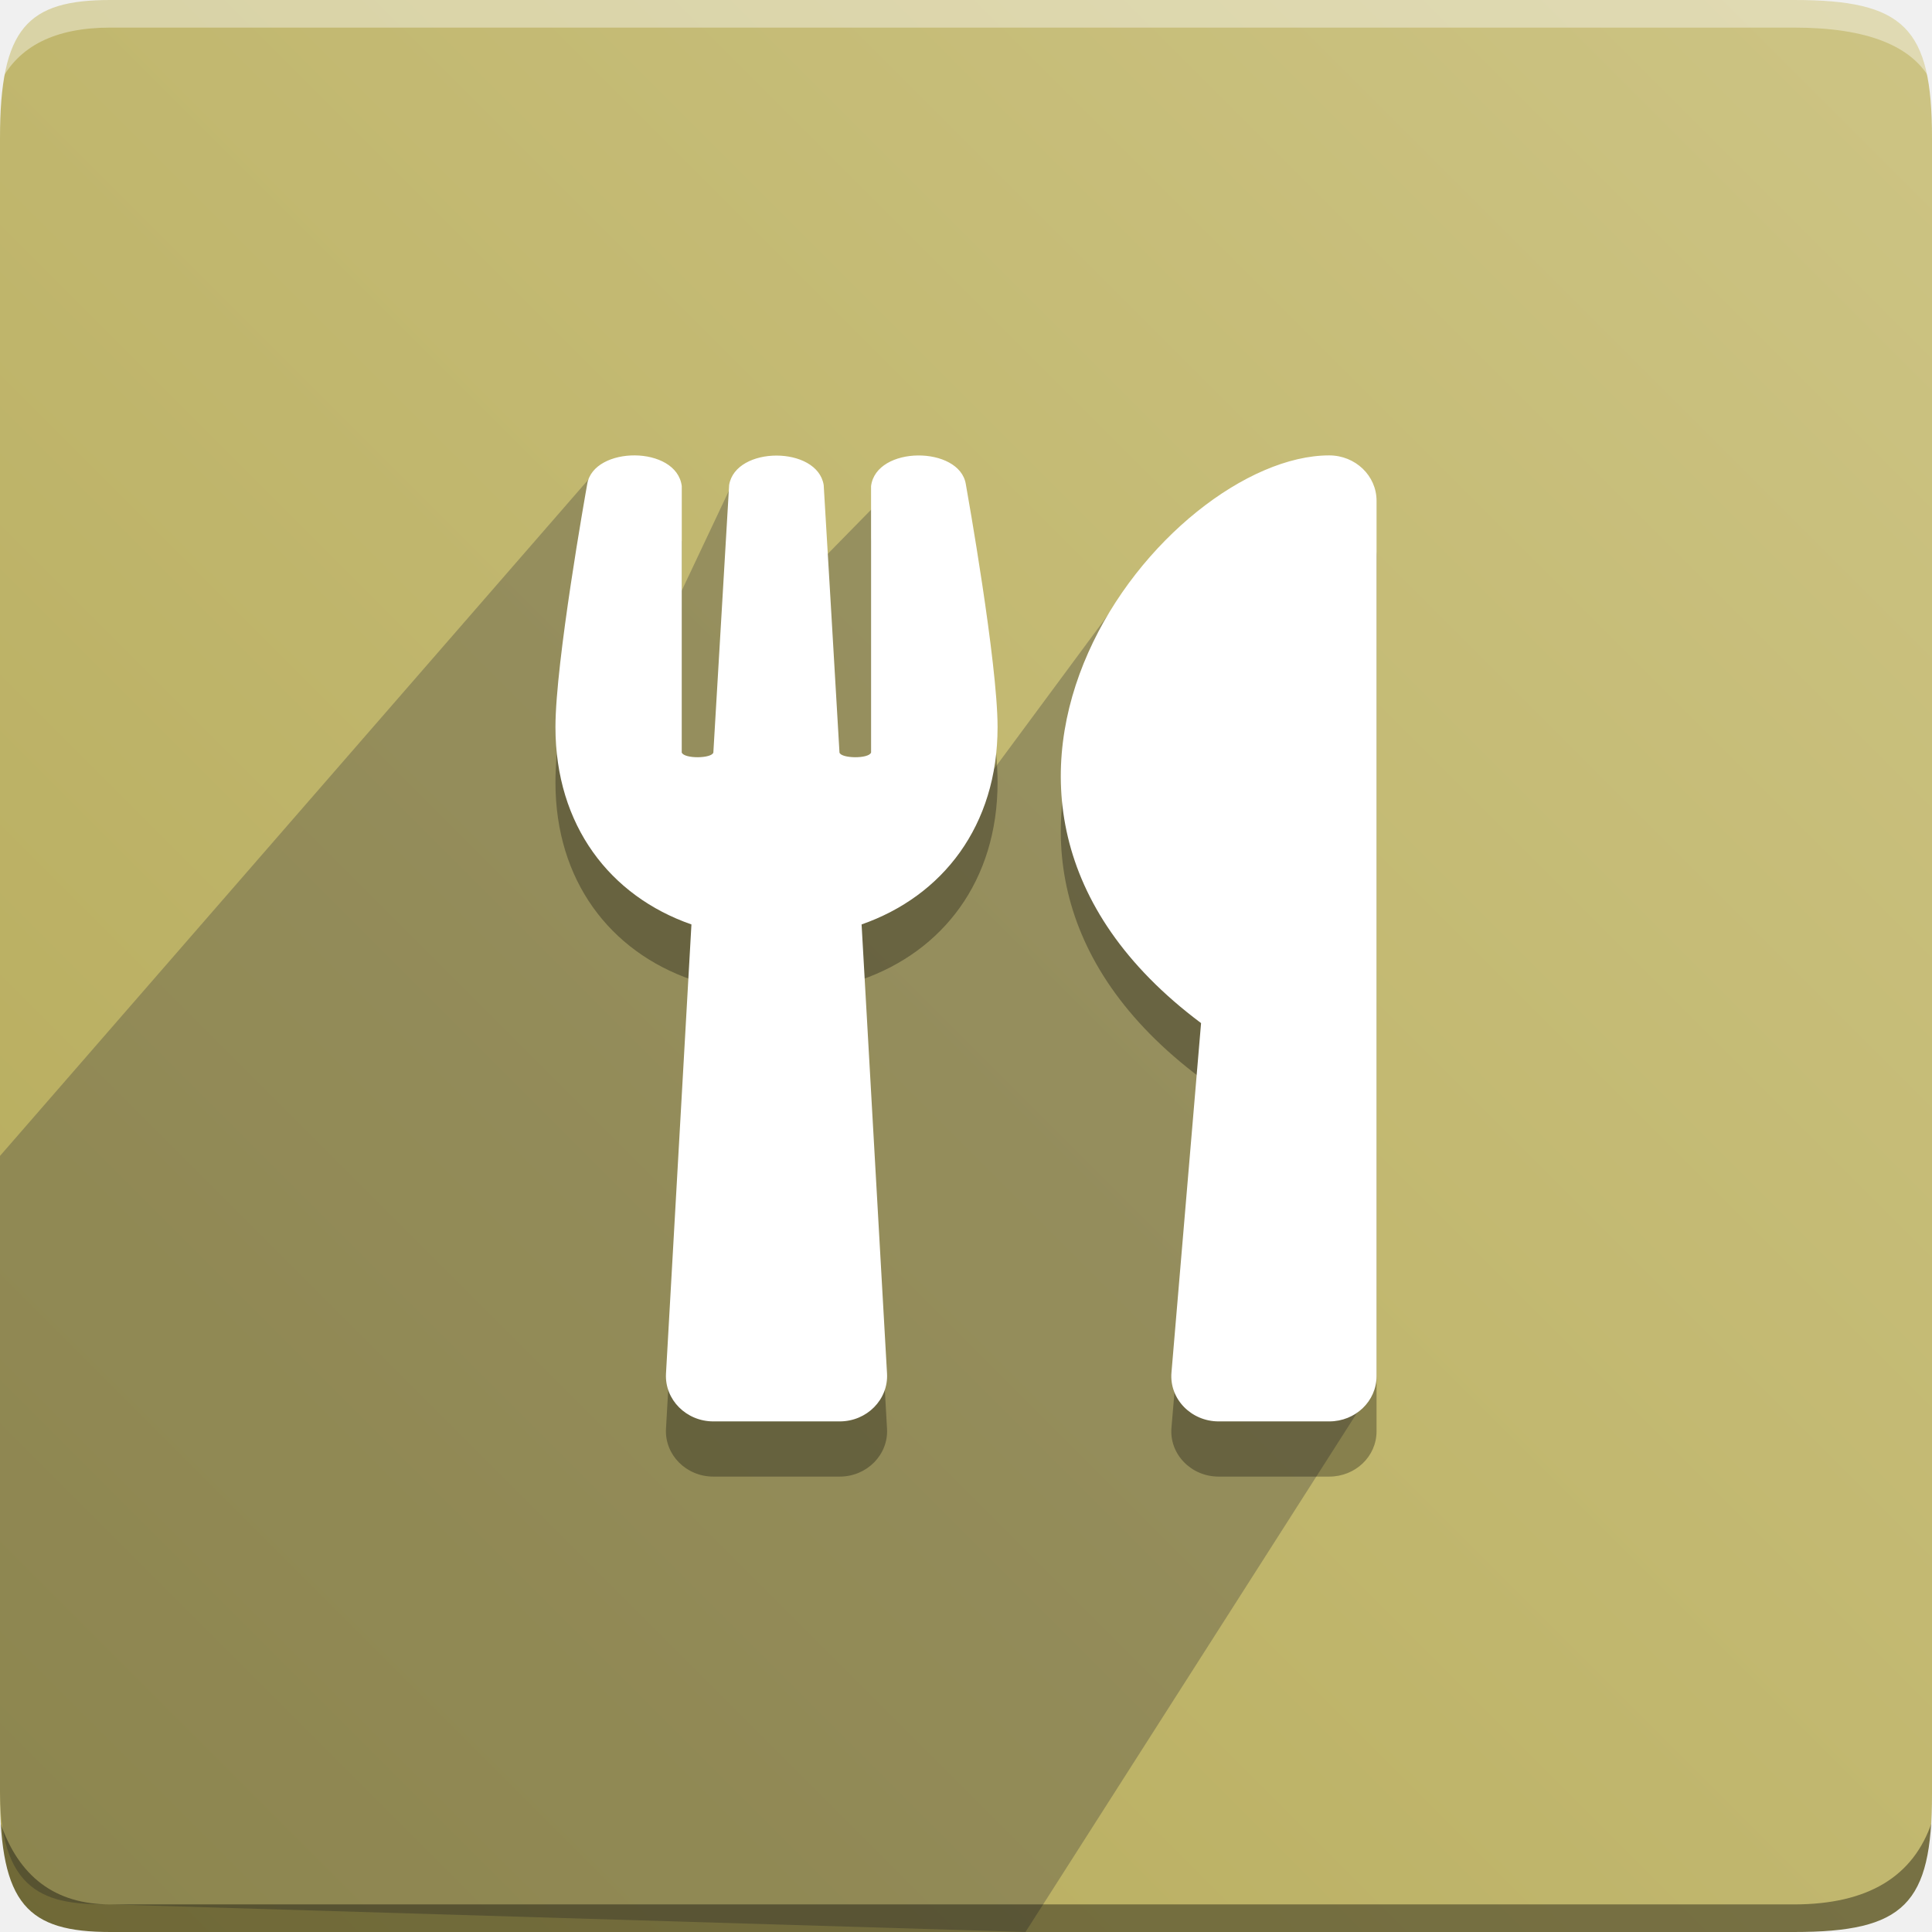
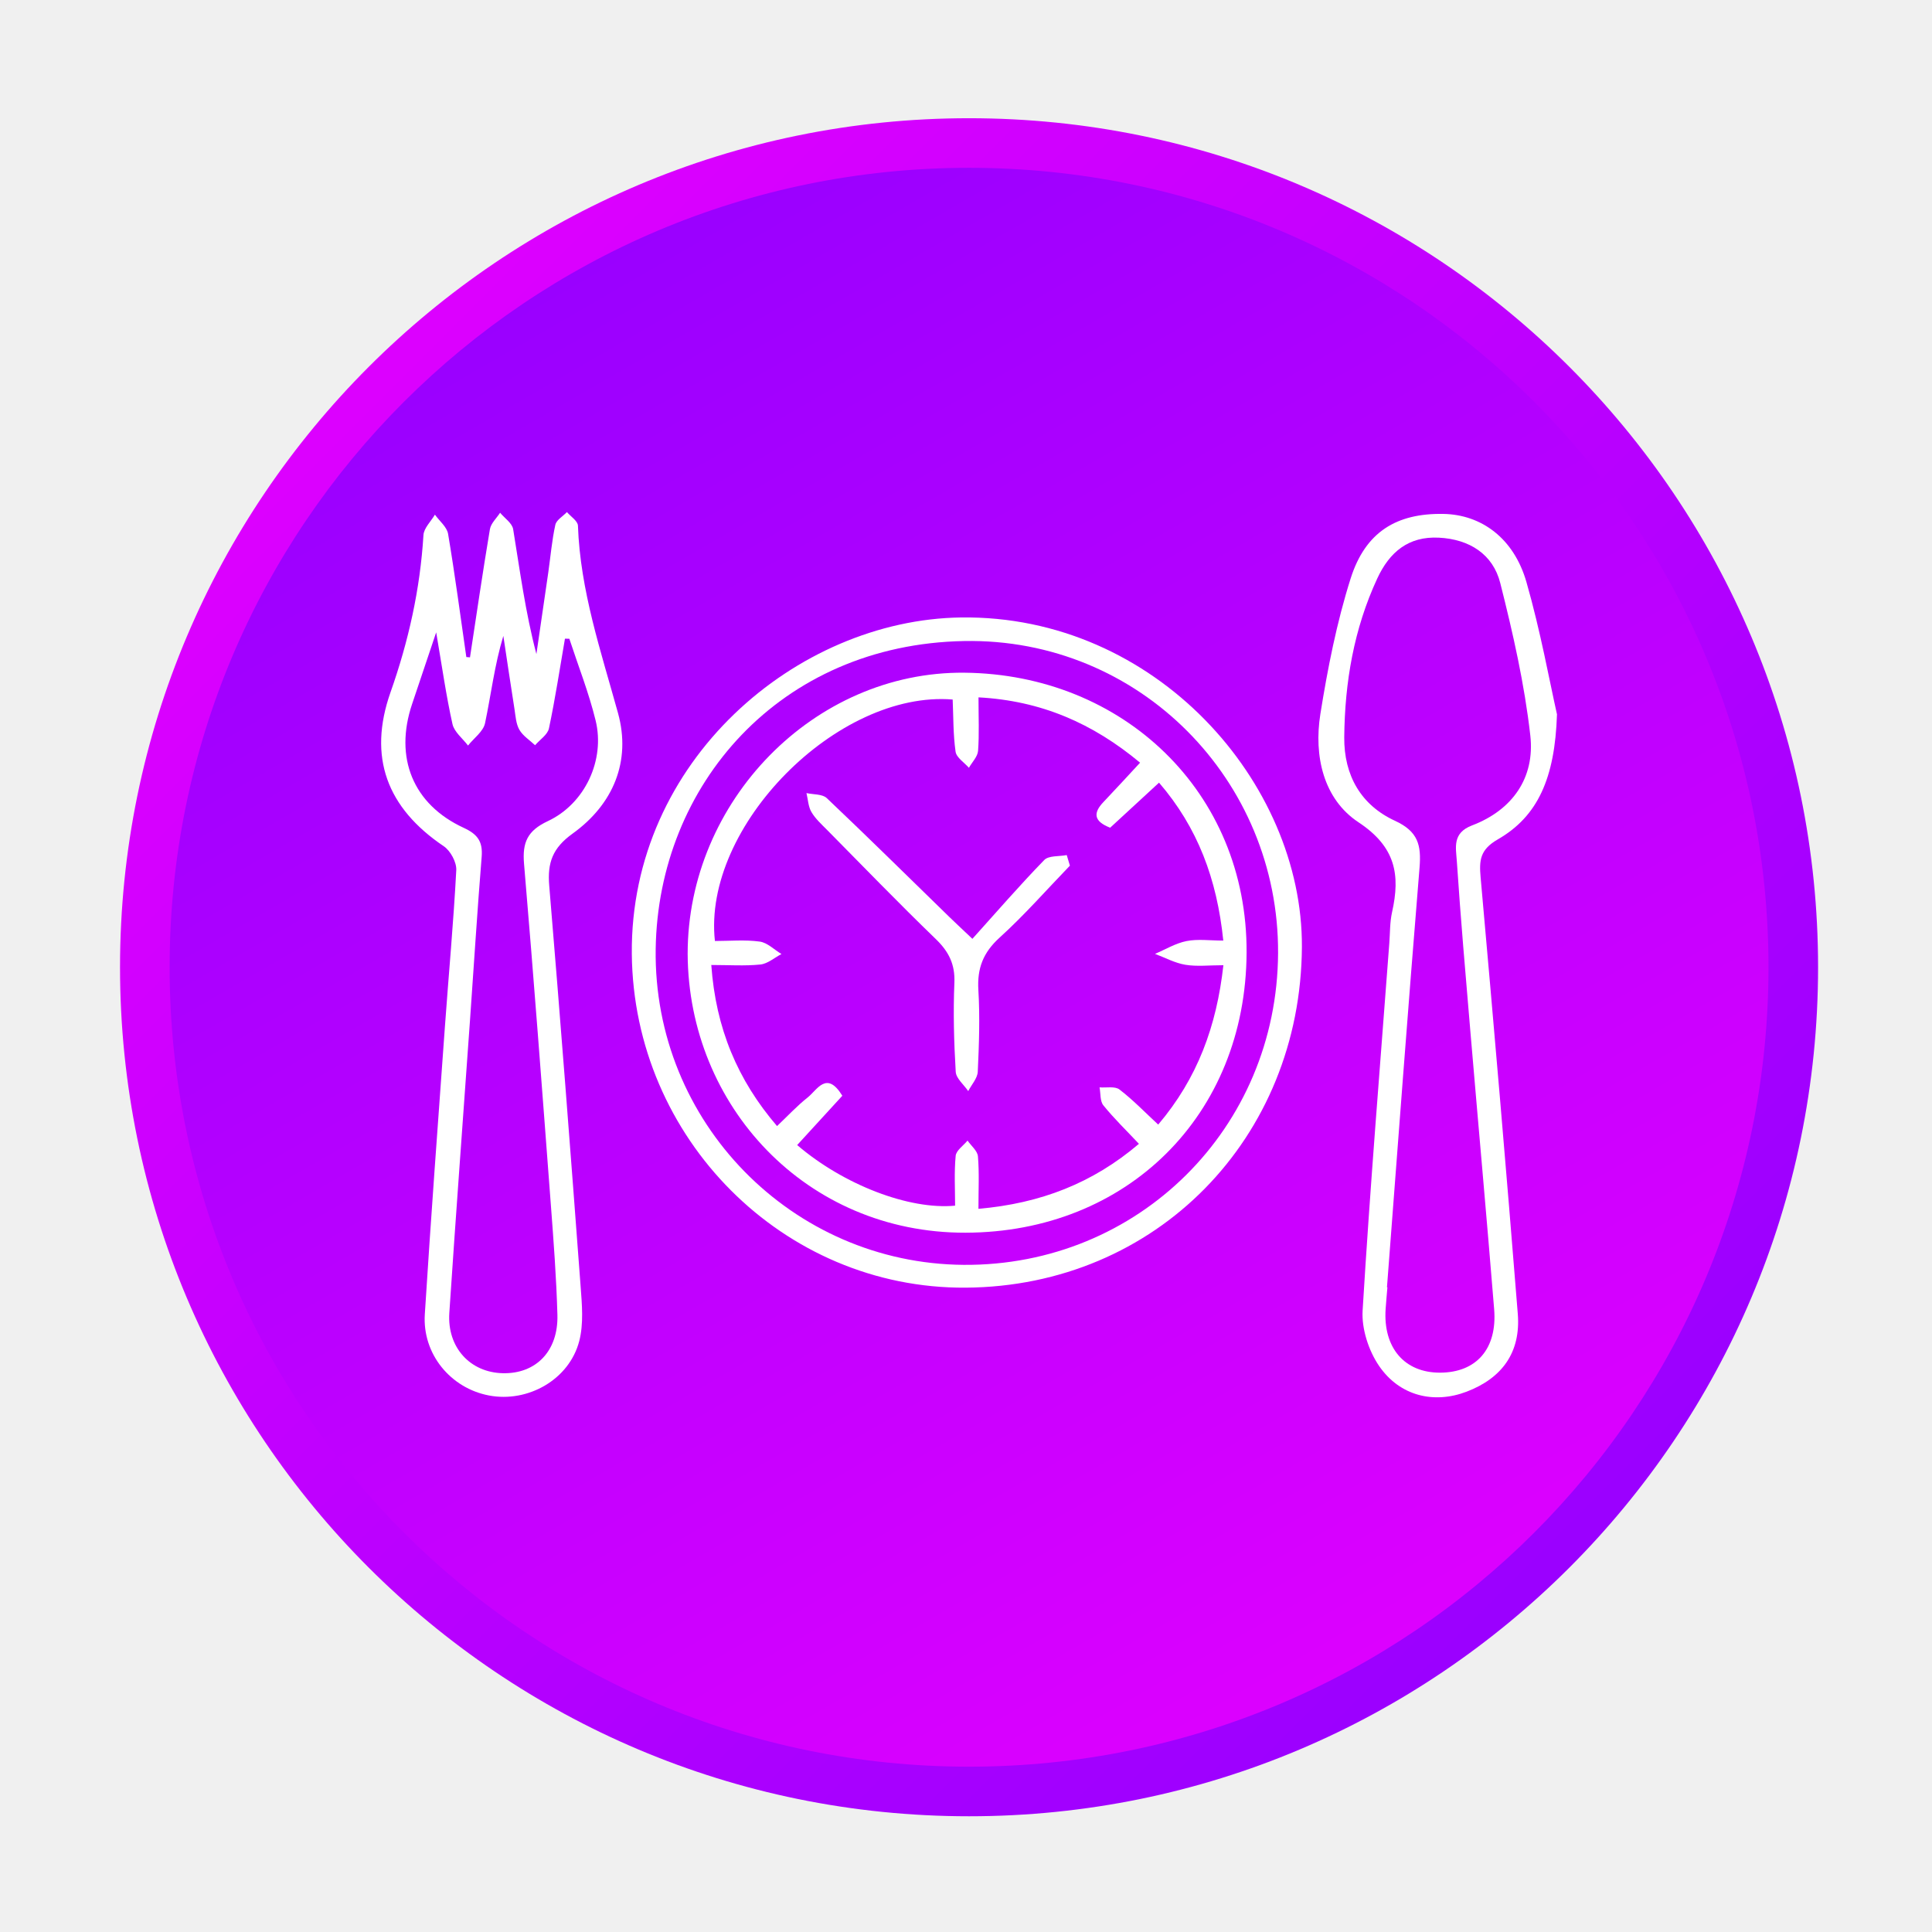
- <svg xmlns="http://www.w3.org/2000/svg" xmlns:xlink="http://www.w3.org/1999/xlink" width="70" height="70" viewBox="0 0 70 70">
-   <defs>
-     <path id="icon-a" d="M4,5.35309892e-14 C36.416,9.87060235e-15 58.084,-3.97961823e-14 65,5.07020818e-14 C69,6.733808e-14 70,1 70,5 C70,43.049 70,62.424 70,65 C70,69 69,70 65,70 C61,70 9,70 4,70 C1,70 7.10542736e-15,69 7.10542736e-15,65 C7.25721566e-15,62.468 3.83358709e-14,41.801 3.60818146e-14,5 C-1.13686838e-13,1 1,5.75716207e-14 4,5.35309892e-14 Z" />
-     <linearGradient id="icon-c" x1="100%" x2="0%" y1="0%" y2="100%">
-       <stop offset="0%" stop-color="#CDC484" />
-       <stop offset="100%" stop-color="#B5AA59" />
-     </linearGradient>
-     <path id="icon-d" d="M34.993,19.539 C35.05,19.86 36.144,25.999 36.144,28.344 C36.144,31.919 34.156,34.469 31.217,35.494 L32.139,51.771 C32.189,52.707 31.41,53.5 30.423,53.5 L25.846,53.5 C24.866,53.5 24.08,52.714 24.13,51.771 L25.052,35.494 C22.106,34.469 20.125,31.912 20.125,28.344 C20.125,25.992 21.219,19.86 21.276,19.539 C21.505,18.151 24.516,18.131 24.702,19.614 L24.702,29.267 C24.795,29.499 25.782,29.485 25.846,29.267 C25.946,27.537 26.411,19.751 26.418,19.573 C26.654,18.151 29.615,18.151 29.844,19.573 C29.858,19.758 30.316,27.537 30.416,29.267 C30.48,29.485 31.474,29.499 31.56,29.267 L31.56,19.614 C31.746,18.138 34.764,18.151 34.993,19.539 Z M43.517,39.069 L42.445,51.723 C42.359,52.68 43.153,53.5 44.154,53.5 L48.159,53.5 C49.11,53.5 49.875,52.769 49.875,51.859 L49.875,20.141 C49.875,19.238 49.11,18.5 48.159,18.5 C42.259,18.5 32.325,30.702 43.517,39.069 Z" />
-     <path id="icon-e" d="M34.993,17.539 C35.05,17.86 36.144,23.999 36.144,26.344 C36.144,29.919 34.156,32.469 31.217,33.494 L32.139,49.771 C32.189,50.707 31.41,51.5 30.423,51.5 L25.846,51.5 C24.866,51.5 24.08,50.714 24.13,49.771 L25.052,33.494 C22.106,32.469 20.125,29.912 20.125,26.344 C20.125,23.992 21.219,17.86 21.276,17.539 C21.505,16.151 24.516,16.131 24.702,17.614 L24.702,27.267 C24.795,27.499 25.782,27.485 25.846,27.267 C25.946,25.537 26.411,17.751 26.418,17.573 C26.654,16.151 29.615,16.151 29.844,17.573 C29.858,17.758 30.316,25.537 30.416,27.267 C30.48,27.485 31.474,27.499 31.56,27.267 L31.56,17.614 C31.746,16.138 34.764,16.151 34.993,17.539 Z M43.517,37.069 L42.445,49.723 C42.359,50.68 43.153,51.5 44.154,51.5 L48.159,51.5 C49.11,51.5 49.875,50.769 49.875,49.859 L49.875,18.141 C49.875,17.238 49.11,16.5 48.159,16.5 C42.259,16.5 32.325,28.702 43.517,37.069 Z" />
-   </defs>
-   <g fill="none" fill-rule="evenodd">
-     <mask id="icon-b" fill="#fff">
-       <use xlink:href="#icon-a" />
-     </mask>
-     <g mask="url(#icon-b)">
-       <rect width="70" height="70" fill="url(#icon-c)" />
-       <path fill="#FFF" fill-opacity=".383" d="M4,1.8 L65,1.8 C67.667,1.8 69.333,1.133 70,-0.2 C70,2.467 70,3.467 70,2.8 L1.10547097e-14,2.8 C-1.65952376e-14,3.467 -2.9161925e-14,2.467 -2.66453526e-14,-0.2 C0.667,1.133 2,1.8 4,1.8 Z" transform="matrix(1 0 0 -1 0 2.8)" />
-       <path fill="#393939" d="M37.156,53 L4,52 C2,52 -7.10542736e-15,51.854 0,47.922 L2.11942169e-16,24.88 L21.644,0 L21,12.235 L26.778,0 L29.594,3.473 L33,0 L35,12.235 L41.136,3.936 L49,0 L49.79,33.215 L37.156,53 Z" opacity=".324" transform="translate(0 17)" />
-       <path fill="#000" fill-opacity=".383" d="M4,4 L65,4 C67.667,4 69.333,3 70,1 C70,3.667 70,5 70,5 L1.77635684e-15,5 C1.77635684e-15,5 1.77635684e-15,3.667 1.77635684e-15,1 C0.667,3 2,4 4,4 Z" transform="translate(0 65)" />
-       <use fill="#000" fill-rule="nonzero" opacity=".3" xlink:href="#icon-d" />
-       <use fill="#FFF" fill-rule="nonzero" xlink:href="#icon-e" />
+ <svg xmlns="http://www.w3.org/2000/svg" version="1.1" id="Layer_1" x="0px" y="0px" width="512px" height="512px" viewBox="0 0 512 512" enable-background="new 0 0 512 512" xml:space="preserve">
+   <g>
+     <g>
+       <linearGradient id="SVGID_1_" gradientUnits="userSpaceOnUse" x1="101.173" y1="100.694" x2="417.247" y2="416.767">
+         <stop offset="0" style="stop-color:#DC00FF" />
+         <stop offset="1" style="stop-color:#9A00FF" />
+       </linearGradient>
+       <path fill="url(#SVGID_1_)" d="M481.809,256.33c0,124.261-100.733,225-225,225s-225-100.739-225-225    c0-124.267,100.733-225,225-225S481.809,132.063,481.809,256.33z" />
+       <linearGradient id="SVGID_2_" gradientUnits="userSpaceOnUse" x1="150.862" y1="72.825" x2="362.756" y2="439.835">
+         <stop offset="0" style="stop-color:#9A00FF" />
+         <stop offset="1" style="stop-color:#DC00FF" />
+       </linearGradient>
+       <circle fill="url(#SVGID_2_)" cx="256.809" cy="256.33" r="211.858" />
    </g>
  </g>
+   <g>
+     <path fill-rule="evenodd" clip-rule="evenodd" fill="#FFFFFF" d="M124.553,174.203c1.729-11.327,3.38-22.665,5.281-33.967   c0.263-1.559,1.773-2.91,2.696-4.352c1.198,1.437,3.191,2.75,3.459,4.346c1.797,10.972,3.24,22.005,6.162,33.105   c1.058-7.219,2.115-14.432,3.154-21.65c0.599-4.205,0.954-8.459,1.864-12.598c0.281-1.29,2.011-2.262,3.075-3.38   c1.021,1.198,2.873,2.366,2.916,3.594c0.611,17.213,6.094,33.282,10.618,49.67c3.533,12.799-1.284,24.224-12.042,31.95   c-5.293,3.802-6.693,7.696-6.186,13.759c2.958,35.385,5.672,70.788,8.319,106.204c0.361,4.816,0.825,9.938-0.36,14.505   c-2.646,10.208-13.582,16.382-23.906,14.432c-10.202-1.926-17.696-11.002-17.023-21.522c1.608-25.464,3.502-50.917,5.336-76.362   c0.996-13.784,2.28-27.556,3.001-41.345c0.11-2.09-1.54-5.134-3.319-6.333c-15.043-10.141-20.165-23.606-14.102-40.813   c4.78-13.551,7.848-27.304,8.723-41.632c0.11-1.864,1.98-3.625,3.038-5.428c1.204,1.693,3.179,3.258,3.49,5.092   c1.828,10.85,3.264,21.754,4.835,32.647C123.905,174.148,124.229,174.172,124.553,174.203z M150.879,169.27   c-0.385,0-0.776-0.006-1.161-0.006c-1.37,7.934-2.574,15.898-4.242,23.771c-0.354,1.669-2.408,2.977-3.673,4.456   c-1.424-1.345-3.228-2.469-4.163-4.095c-0.904-1.571-1.008-3.643-1.302-5.526c-1.021-6.442-1.968-12.897-2.946-19.352   c-2.347,7.756-3.246,15.52-4.853,23.142c-0.458,2.188-2.953,3.955-4.511,5.917c-1.424-1.883-3.643-3.588-4.114-5.685   c-1.656-7.402-2.72-14.945-4.321-24.31c-2.519,7.482-4.456,13.246-6.388,19.01c-4.768,14.181,0.214,26.583,13.71,32.806   c3.723,1.718,5.049,3.68,4.731,7.677c-1.167,14.401-2.066,28.833-3.087,43.246c-1.833,25.868-3.765,51.729-5.483,77.604   c-0.611,9.156,5.52,15.807,14.193,15.99c8.784,0.189,14.719-5.875,14.45-15.489c-0.269-9.768-1.008-19.529-1.748-29.272   c-2.28-30.098-4.529-60.196-7.097-90.263c-0.477-5.648,0.905-8.753,6.308-11.284c9.866-4.621,15.22-16.21,12.665-26.668   C156.051,183.585,153.245,176.489,150.879,169.27z" />
+     <path fill-rule="evenodd" clip-rule="evenodd" fill="#FFFFFF" d="M255.898,341.244c-48.337,0.318-88.001-39.578-88.46-88.441   c-0.47-51.167,43.729-88.576,87.219-89.169c51.632-0.703,90.604,43.833,90.36,87.317   C344.73,301.581,306.46,340.914,255.898,341.244z M338.703,252.589c0.232-45.807-36.717-83.576-83.215-82.708   c-48.833,0.911-81.082,38.179-81.724,81.595c-0.672,45.972,36.192,83.381,81.614,83.723   C301.625,335.535,338.465,299.014,338.703,252.589z" />
+     <path fill-rule="evenodd" clip-rule="evenodd" fill="#FFFFFF" d="M412.615,189.301c-0.538,16.907-5.079,27.035-15.647,33.124   c-4.769,2.745-4.994,5.538-4.585,10.134c3.447,38.527,6.773,77.066,9.848,115.63c0.813,10.189-4.145,17.029-13.57,20.623   c-8.588,3.276-17.677,1.217-23.19-6.821c-2.769-4.047-4.657-9.841-4.364-14.682c1.969-32.458,4.634-64.878,7.072-97.311   c0.208-2.75,0.135-5.581,0.728-8.246c2.225-9.933,0.966-17.317-8.882-23.833c-9.334-6.167-11.876-17.616-10.116-28.68   c1.932-12.097,4.328-24.249,8.014-35.905c3.931-12.42,12.219-17.354,24.578-17.14c10.092,0.171,18.698,6.455,22.023,18.069   C408.251,167.253,410.659,180.627,412.615,189.301z M367.561,341.146c0.043,0.006,0.079,0.013,0.116,0.013   c-0.159,1.907-0.337,3.813-0.471,5.721c-0.697,10.27,4.987,16.913,14.419,16.889c9.64-0.024,15.195-6.32,14.34-16.827   c-1.992-24.572-4.224-49.126-6.308-73.686c-1.277-15.031-2.586-30.067-3.588-45.123c-0.232-3.497-1.241-7.378,4.04-9.389   c10.69-4.065,16.705-12.616,15.44-23.827c-1.534-13.6-4.597-27.09-7.959-40.385c-1.943-7.689-8.196-11.632-16.253-12.042   c-8.074-0.421-13.099,3.808-16.351,10.819c-6.187,13.35-8.606,27.463-8.747,42.072c-0.092,10.165,4.492,18.013,13.417,22.121   c6.167,2.836,7.022,6.455,6.54,12.396C373.153,266.966,370.402,304.063,367.561,341.146z" />
+     <path fill-rule="evenodd" clip-rule="evenodd" fill="#FFFFFF" d="M182.236,252.785c-0.006-40.446,33.472-74.896,73.344-74.511   c41.986,0.403,74.981,31.595,74.779,74.156c-0.201,43.191-31.778,74.157-74.498,74.249   C213.618,326.776,182.432,293.041,182.236,252.785z M223.227,290.383c-4.126,4.505-8.05,8.783-11.968,13.068   c12.244,10.507,29.682,17.225,41.852,16.063c0-4.353-0.269-8.808,0.153-13.209c0.135-1.431,2.042-2.695,3.142-4.04   c0.966,1.394,2.641,2.726,2.757,4.192c0.373,4.396,0.135,8.845,0.135,13.894c16.454-1.43,30.287-6.797,42.53-17.225   c-3.417-3.637-6.632-6.742-9.426-10.201c-0.904-1.119-0.703-3.148-1.009-4.762c1.791,0.146,4.077-0.354,5.275,0.563   c3.612,2.769,6.81,6.1,10.269,9.303c10.44-12.311,15.478-26.125,17.274-42.237c-3.809,0-7.005,0.392-10.062-0.116   c-2.774-0.452-5.385-1.889-8.063-2.891c2.781-1.173,5.471-2.824,8.362-3.392c2.995-0.593,6.191-0.128,9.737-0.128   c-1.669-16.302-6.785-29.97-17.029-41.852c-4.683,4.315-8.869,8.172-12.952,11.938c-4.383-1.705-4.536-3.9-1.785-6.797   c3.203-3.362,6.339-6.797,9.713-10.434c-12.506-10.428-26.229-16.43-42.818-17.311c0,5.293,0.214,9.75-0.116,14.168   c-0.116,1.553-1.583,3.001-2.427,4.499c-1.234-1.418-3.307-2.708-3.533-4.267c-0.654-4.572-0.568-9.248-0.77-13.826   c-30.507-2.513-66.363,33.655-63.007,63.991c3.894,0,7.934-0.379,11.858,0.153c2.042,0.275,3.857,2.152,5.776,3.301   c-1.852,0.972-3.643,2.573-5.581,2.775c-4.138,0.428-8.35,0.128-13.013,0.128c1.191,16.785,6.968,30.507,17.426,42.69   c2.849-2.702,5.306-5.361,8.111-7.58C216.576,288.842,219.046,283.592,223.227,290.383z" />
+     <path fill-rule="evenodd" clip-rule="evenodd" fill="#FFFFFF" d="M283.538,229.405c-6.18,6.399-12.065,13.117-18.643,19.083   c-4.346,3.949-5.966,8.118-5.617,13.875c0.434,7.194,0.177,14.438-0.159,21.65c-0.079,1.748-1.65,3.429-2.53,5.141   c-1.156-1.706-3.209-3.356-3.313-5.123c-0.464-7.83-0.685-15.721-0.354-23.551c0.214-4.92-1.473-8.282-4.927-11.62   c-9.773-9.443-19.224-19.217-28.777-28.887c-1.491-1.51-3.129-2.983-4.181-4.78c-0.844-1.431-0.905-3.332-1.314-5.019   c1.822,0.41,4.211,0.226,5.379,1.333c10.936,10.367,21.663,20.959,32.463,31.479c1.479,1.443,3.001,2.849,6.131,5.813   c6.436-7.151,12.549-14.205,19.04-20.886c1.186-1.216,3.931-0.911,5.96-1.308C282.97,227.534,283.257,228.469,283.538,229.405z" />
+   </g>
</svg>
